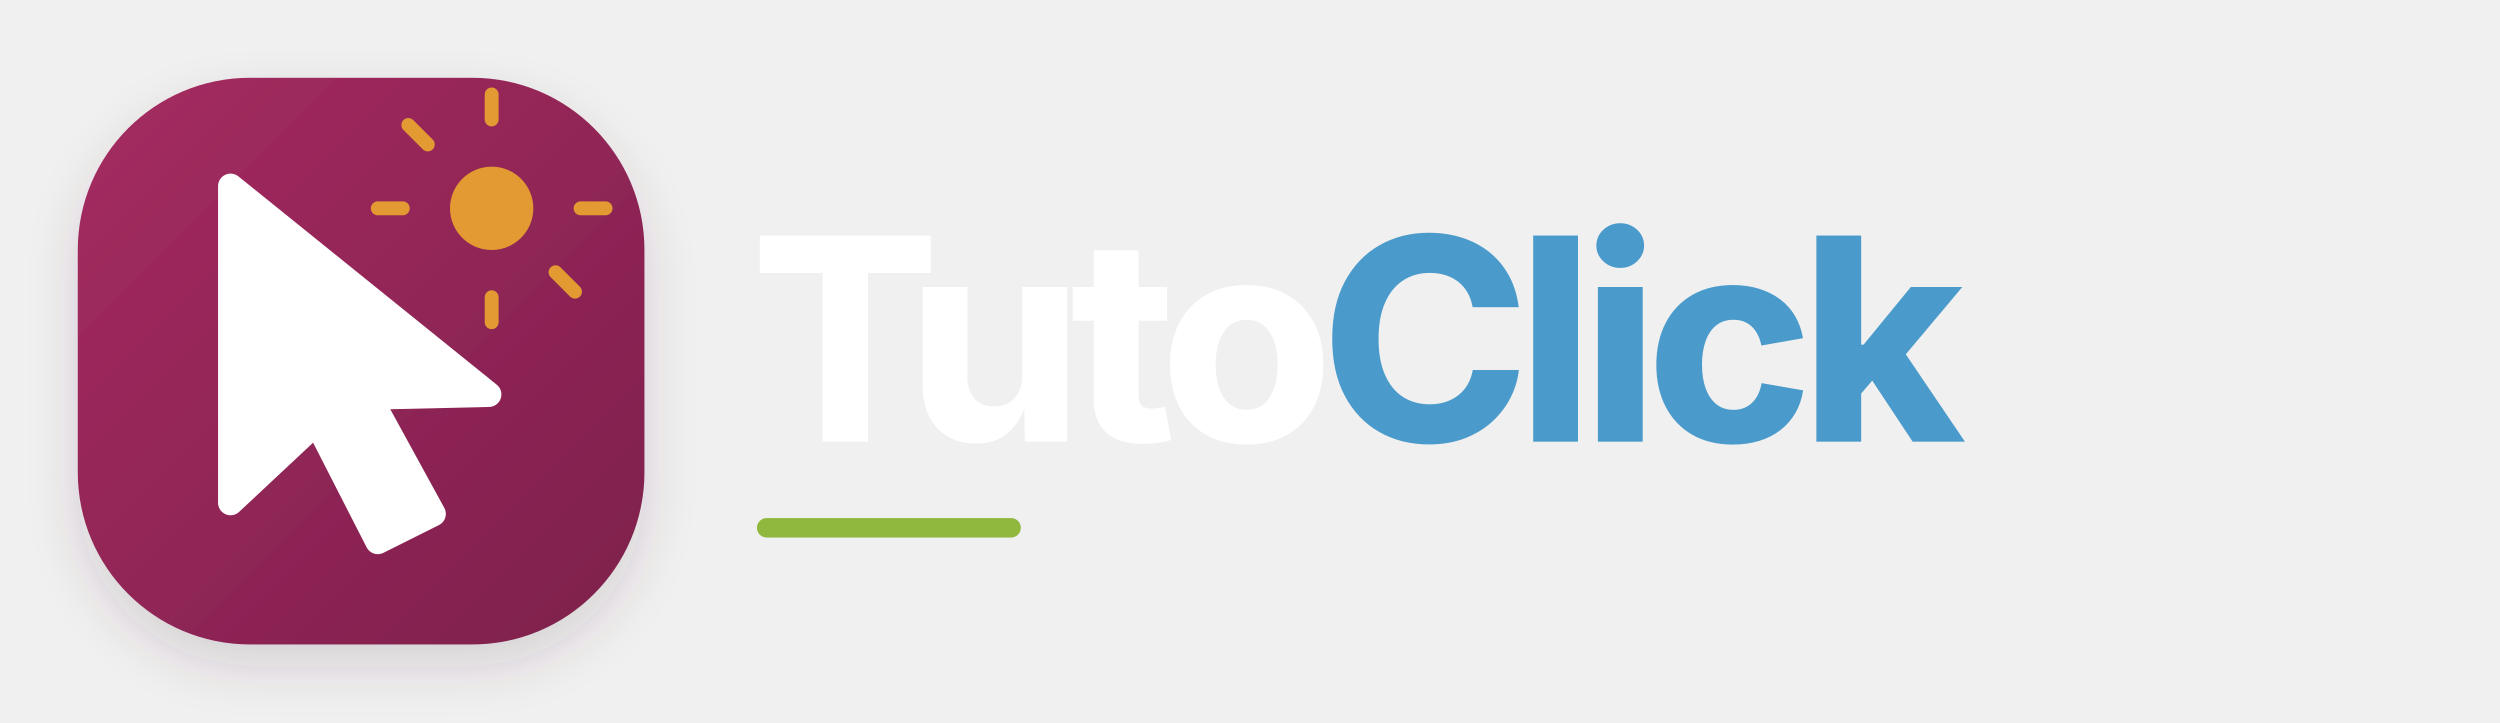
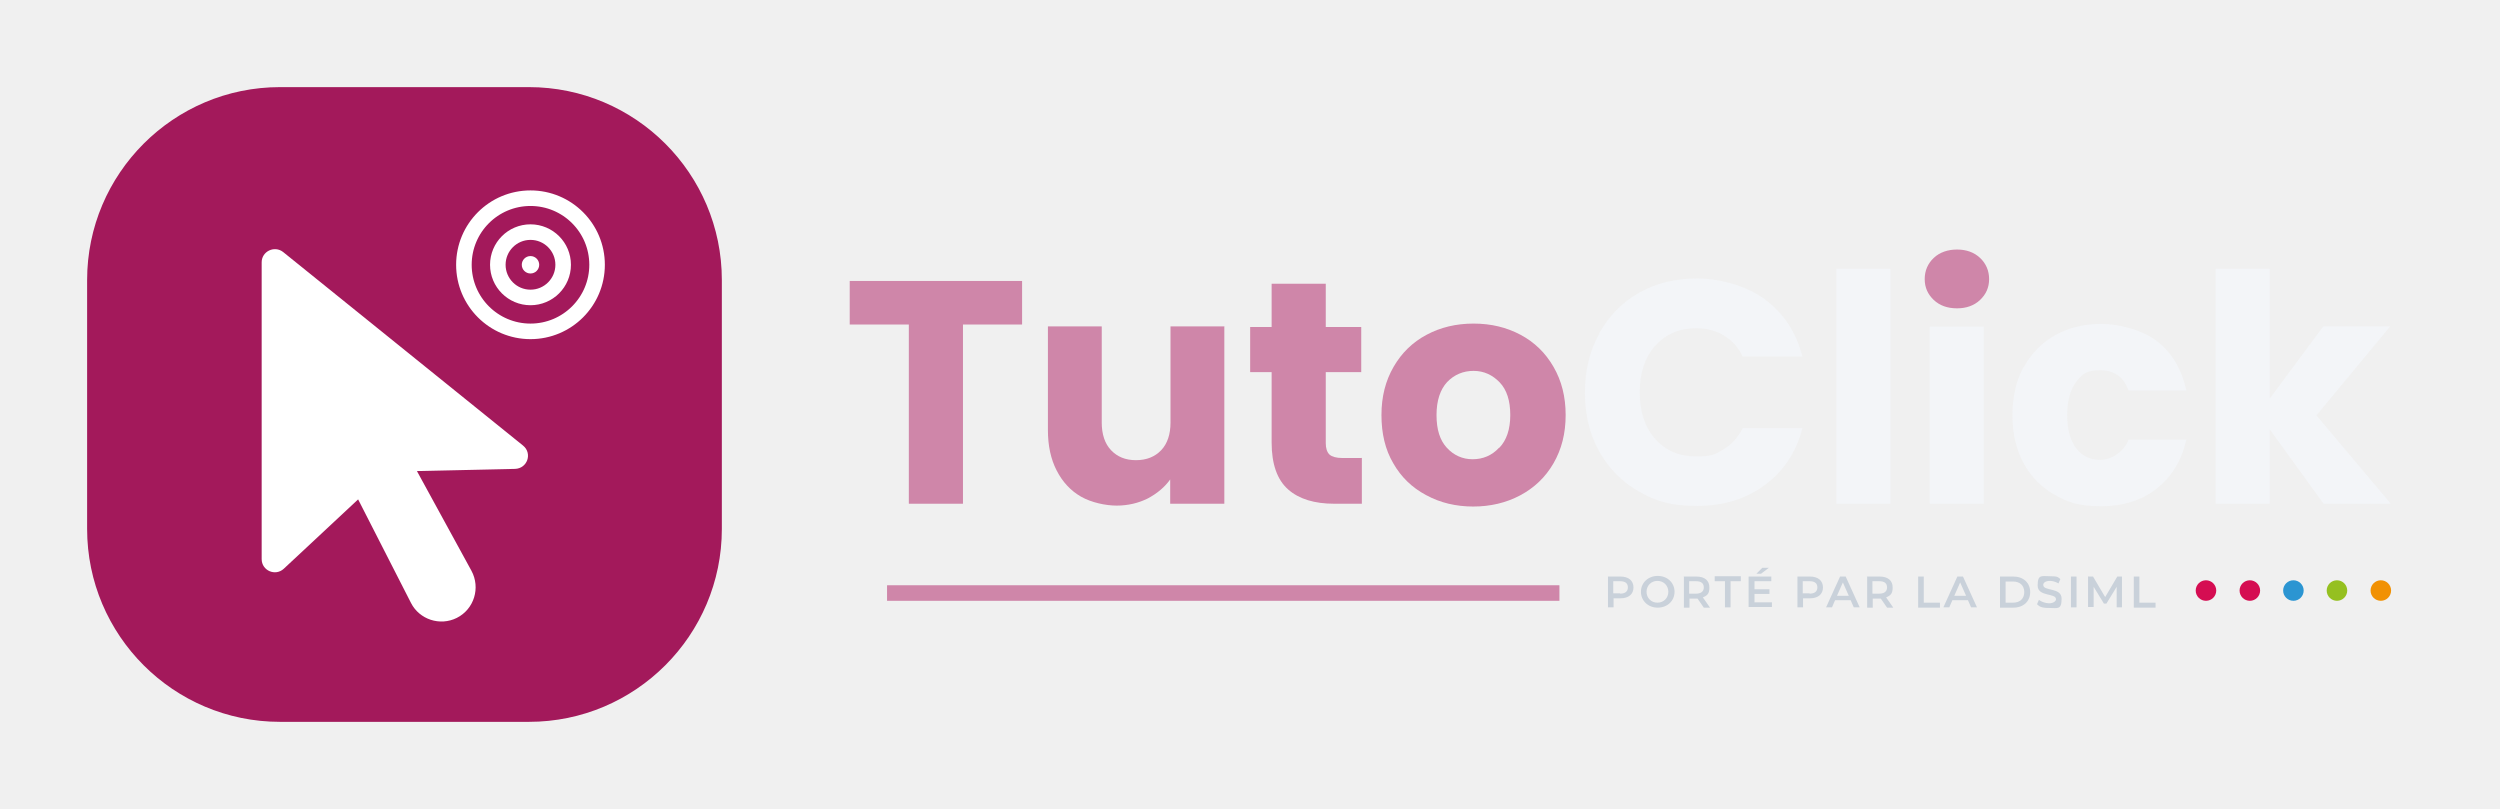
- <svg xmlns="http://www.w3.org/2000/svg" width="900" height="260" viewBox="0 0 900 260" role="img" aria-labelledby="title desc">
+ <svg xmlns="http://www.w3.org/2000/svg" version="1.1" role="img" aria-label="TutoClick, porté par la DSIML" viewBox="0 0 803.5 260">
  <defs>
-     <linearGradient id="bubble" x1="0" y1="0" x2="1" y2="1">
-       <stop offset="0" stop-color="#A52B60" />
-       <stop offset="1" stop-color="#7D204C" />
-     </linearGradient>
-     <filter id="shadow" x="-30%" y="-30%" width="160%" height="170%">
-       <feDropShadow dx="0" dy="8" stdDeviation="9" flood-color="#51213A" flood-opacity=".16" />
-     </filter>
+     <style>
+       .st0 {
+         fill: #2b95d2;
+       }
+ 
+       .st1 {
+         stroke: #fff;
+       }
+ 
+       .st1, .st2 {
+         fill: none;
+         stroke-miterlimit: 10;
+         stroke-width: 5px;
+       }
+ 
+       .st3 {
+         fill: #95c020;
+       }
+ 
+       .st4 {
+         fill: #cf86a9;
+       }
+ 
+       .st5 {
+         isolation: isolate;
+       }
+ 
+       .st6 {
+         fill: #fff;
+       }
+ 
+       .st7 {
+         fill: #d50d52;
+       }
+ 
+       .st8 {
+         fill: #f19103;
+       }
+ 
+       .st9 {
+         fill: #c9d1da;
+       }
+ 
+       .st2 {
+         stroke: #cf86a9;
+       }
+ 
+       .st11 {
+         fill: #a3195b;
+       }
+ 
+       .st10 {
+         fill: #f3f5f8;
+       }
+     </style>
  </defs>
-   <g filter="url(#shadow)">
-     <rect x="28" y="28" width="204" height="204" rx="62" fill="url(#bubble)" />
-     <path d="M83 67v114l31-29 22 43 20-10-23-42 43-1z" fill="#fff" stroke="#fff" stroke-linejoin="round" stroke-width="9" />
-     <circle cx="177" cy="75" r="15" fill="#E49A32" />
-     <path d="M177 43v-9M177 116v-9M145 75h-9M218 75h-9M154 52l-7-7M207 105l-7-7" stroke="#E49A32" stroke-linecap="round" stroke-width="5" />
+   <path class="st11" d="M170,28h-80c-34.2,0-62,27.8-62,62v80c0,34.2,27.8,62,62,62h80c34.2,0,62-27.8,62-62v-80c0-34.2-27.8-62-62-62Z" />
+   <path class="st6" d="M134,151.4l17.5,32c3,5.5.9,12.4-4.7,15.2h0c-5.4,2.7-12,.5-14.7-4.8l-17-33.3-23.9,22.3c-2.7,2.5-7.1.6-7.1-3.1v-95.4c0-3.5,4.1-5.5,6.9-3.3l77.1,62.2c3.1,2.5,1.4,7.4-2.6,7.5l-31.5.7Z" />
+   <g class="st5">
+     <g class="st5">
+       <path class="st4" d="M328.5,90.3v14h-19v57.6h-17.4v-57.6h-19v-14h55.4Z" />
+       <path class="st4" d="M393.5,105v56.9h-17.4v-7.8c-1.8,2.5-4.2,4.5-7.2,6.1-3,1.5-6.4,2.3-10,2.3s-8.2-1-11.5-2.9c-3.3-1.9-5.9-4.7-7.8-8.4s-2.8-8-2.8-13v-33.3h17.3v30.9c0,3.8,1,6.8,3,8.9,2,2.1,4.6,3.2,8,3.2s6.1-1.1,8.1-3.2c2-2.1,3-5.1,3-8.9v-30.9h17.4Z" />
+       <path class="st4" d="M437.7,147.1v14.8h-8.9c-6.3,0-11.3-1.5-14.8-4.6-3.5-3.1-5.3-8.1-5.3-15.1v-22.6h-6.9v-14.5h6.9v-13.9h17.4v13.9h11.4v14.5h-11.4v22.8c0,1.7.4,2.9,1.2,3.7.8.7,2.2,1.1,4.1,1.1h6.2Z" />
+       <path class="st4" d="M458.3,159.1c-4.5-2.4-8-5.8-10.5-10.2-2.6-4.4-3.8-9.6-3.8-15.5s1.3-11,3.9-15.5c2.6-4.5,6.1-7.9,10.6-10.3,4.5-2.4,9.5-3.6,15.1-3.6s10.6,1.2,15.1,3.6c4.5,2.4,8,5.8,10.6,10.3,2.6,4.5,3.9,9.6,3.9,15.5s-1.3,11-3.9,15.5c-2.6,4.5-6.2,7.9-10.7,10.3-4.5,2.4-9.6,3.6-15.1,3.6s-10.6-1.2-15-3.6ZM481.9,143.9c2.3-2.4,3.5-5.9,3.5-10.5s-1.1-8.1-3.4-10.5c-2.3-2.4-5.1-3.7-8.4-3.7s-6.2,1.2-8.5,3.6c-2.2,2.4-3.4,5.9-3.4,10.6s1.1,8.1,3.3,10.5c2.2,2.4,5,3.7,8.3,3.7s6.2-1.2,8.5-3.7Z" />
+       <path class="st10" d="M514,107.1c3.1-5.5,7.3-9.9,12.8-13,5.5-3.1,11.7-4.6,18.6-4.6s15.8,2.2,21.8,6.7c6.1,4.5,10.1,10.6,12.1,18.4h-19.2c-1.4-3-3.5-5.3-6.1-6.8-2.6-1.6-5.6-2.3-8.9-2.3-5.4,0-9.7,1.9-13.1,5.6-3.3,3.7-5,8.7-5,15s1.7,11.3,5,15c3.3,3.7,7.7,5.6,13.1,5.6s6.3-.8,8.9-2.3c2.6-1.6,4.6-3.8,6.1-6.8h19.2c-2,7.8-6.1,13.9-12.1,18.3-6.1,4.5-13.3,6.7-21.8,6.7s-13.1-1.5-18.6-4.6c-5.5-3.1-9.7-7.4-12.8-12.9-3.1-5.5-4.6-11.8-4.6-18.9s1.5-13.4,4.6-18.9Z" />
+       <path class="st10" d="M607.6,86.4v75.5h-17.4v-75.5h17.4Z" />
+       <g>
+         <path class="st4" d="M629,99.1c3,0,5.5-.9,7.4-2.7,1.9-1.8,2.9-4,2.9-6.7s-1-5-2.9-6.8c-1.9-1.8-4.4-2.7-7.4-2.7s-5.6.9-7.5,2.7c-1.9,1.8-2.9,4.1-2.9,6.8s1,4.9,2.9,6.7c1.9,1.8,4.4,2.7,7.5,2.7Z" />
+         <rect class="st10" x="620.2" y="105" width="17.4" height="56.9" />
+       </g>
+       <path class="st10" d="M650.5,117.9c2.4-4.4,5.8-7.8,10.1-10.2,4.3-2.4,9.3-3.6,14.8-3.6s13.1,1.9,17.9,5.6c4.8,3.7,7.9,9,9.4,15.8h-18.6c-1.6-4.4-4.6-6.5-9.1-6.5s-5.7,1.2-7.7,3.7c-1.9,2.5-2.9,6-2.9,10.7s1,8.2,2.9,10.7c1.9,2.5,4.5,3.7,7.7,3.7s7.5-2.2,9.1-6.5h18.6c-1.5,6.7-4.7,11.9-9.5,15.7-4.8,3.8-10.8,5.7-17.9,5.7s-10.5-1.2-14.8-3.6c-4.3-2.4-7.7-5.8-10.1-10.2-2.4-4.4-3.6-9.6-3.6-15.5s1.2-11.1,3.6-15.5Z" />
+       <path class="st10" d="M746.8,161.9l-17.3-23.9v23.9h-17.4v-75.5h17.4v41.7l17.2-23.2h21.5l-23.7,28.6,23.9,28.4h-21.6Z" />
+     </g>
  </g>
-   <path fill="#FFFFFF" d="M273.54 98.29V84.79H335.04V98.29H312.48V159H296.1V98.29Z M351.36 159.7Q345.53 159.7 341.2 157.13Q336.87 154.57 334.5 149.86Q332.14 145.15 332.14 138.73V103.32H348.27V135.74Q348.27 140.72 350.81 143.51Q353.35 146.3 357.84 146.3Q360.87 146.3 363.14 145Q365.41 143.71 366.7 141.24Q368 138.78 368 135.34V103.32H384.18V159H368.94L368.69 145H369.49Q367.35 151.88 362.92 155.79Q358.48 159.7 351.36 159.7Z M420.12 103.32V115.47H386.21V103.32ZM393.73 90.07H409.86V142.32Q409.86 144.76 410.98 145.93Q412.1 147.1 414.64 147.1Q415.54 147.1 417.11 146.87Q418.68 146.65 419.42 146.45L421.62 158.4Q418.88 159.2 416.29 159.5Q413.7 159.8 411.36 159.8Q402.74 159.8 398.23 155.69Q393.73 151.58 393.73 143.76Z M448.79 160.05Q440.27 160.05 434.07 156.46Q427.87 152.87 424.54 146.4Q421.2 139.92 421.2 131.36Q421.2 122.74 424.54 116.29Q427.87 109.84 434.07 106.23Q440.27 102.62 448.79 102.62Q457.36 102.62 463.53 106.23Q469.71 109.84 473.04 116.29Q476.38 122.74 476.38 131.36Q476.38 139.92 473.04 146.4Q469.71 152.87 463.53 156.46Q457.36 160.05 448.79 160.05ZM448.79 147.54Q452.48 147.54 454.94 145.48Q457.41 143.41 458.68 139.73Q459.95 136.04 459.95 131.31Q459.95 126.53 458.68 122.89Q457.41 119.26 454.94 117.19Q452.48 115.12 448.79 115.12Q445.15 115.12 442.66 117.19Q440.17 119.26 438.9 122.89Q437.63 126.53 437.63 131.31Q437.63 136.04 438.9 139.73Q440.17 143.41 442.66 145.48Q445.15 147.54 448.79 147.54Z" />
-   <path fill="#4A9BCB" d="M514.36 160Q504.45 160 496.58 155.54Q488.71 151.08 484.16 142.56Q479.6 134.05 479.6 121.95Q479.6 109.74 484.21 101.23Q488.81 92.71 496.68 88.25Q504.55 83.79 514.36 83.79Q520.84 83.79 526.39 85.59Q531.94 87.38 536.23 90.82Q540.51 94.25 543.23 99.23Q545.94 104.21 546.74 110.59H530.15Q529.65 107.7 528.36 105.41Q527.06 103.12 525.07 101.53Q523.08 99.93 520.46 99.08Q517.85 98.24 514.76 98.24Q509.18 98.24 505 101.03Q500.82 103.82 498.55 109.12Q496.28 114.42 496.28 121.95Q496.28 129.67 498.6 134.94Q500.92 140.22 505.05 142.89Q509.18 145.55 514.71 145.55Q517.8 145.55 520.39 144.71Q522.98 143.86 525.02 142.27Q527.06 140.67 528.38 138.38Q529.7 136.09 530.2 133.2H546.79Q546.24 138.28 543.85 143.06Q541.46 147.84 537.32 151.68Q533.19 155.51 527.44 157.75Q521.68 160 514.36 160Z M568.08 84.79V159H551.95V84.79Z M575.24 159V103.32H591.37V159ZM583.3 96.45Q579.72 96.45 577.2 94.08Q574.69 91.71 574.69 88.43Q574.69 85.04 577.2 82.7Q579.72 80.36 583.3 80.36Q586.84 80.36 589.35 82.7Q591.87 85.04 591.87 88.43Q591.87 91.71 589.35 94.08Q586.84 96.45 583.3 96.45Z M623.88 160.05Q615.31 160.05 609.13 156.46Q602.96 152.87 599.62 146.4Q596.28 139.92 596.28 131.36Q596.28 122.74 599.62 116.29Q602.96 109.84 609.13 106.23Q615.31 102.62 623.88 102.62Q629 102.62 633.31 103.97Q637.62 105.31 640.91 107.8Q644.2 110.29 646.26 113.83Q648.33 117.36 649.08 121.75L634.08 124.39Q633.69 122.24 632.81 120.53Q631.94 118.81 630.67 117.59Q629.4 116.37 627.73 115.74Q626.07 115.12 624.02 115.12Q620.39 115.12 617.87 117.11Q615.36 119.11 614.04 122.74Q612.72 126.38 612.72 131.31Q612.72 136.19 614.04 139.83Q615.36 143.46 617.87 145.5Q620.39 147.54 624.02 147.54Q626.12 147.54 627.78 146.9Q629.45 146.25 630.75 145Q632.04 143.76 632.91 141.97Q633.79 140.17 634.18 137.93L649.13 140.52Q648.43 145.1 646.34 148.69Q644.25 152.28 640.98 154.82Q637.72 157.36 633.39 158.7Q629.05 160.05 623.88 160.05Z M668.48 143.46V124.09H670.87L687.9 103.32H706.43L682.72 131.56H678.69ZM653.89 159V84.79H670.02V159ZM688.55 159 672.76 135.14 683.47 123.69 707.38 159Z" />
-   <path d="M276 190h88" stroke="#91B83E" stroke-width="7" stroke-linecap="round" />
+   <path class="st2" d="M285.1,190.6h216.1" />
+   <circle class="st1" cx="170.5" cy="85.1" r="10.5" />
+   <circle class="st6" cx="170.5" cy="85.1" r="2.8" />
+   <circle class="st1" cx="170.5" cy="85.1" r="21.4" />
+   <g>
+     <path class="st9" d="M516.7,185.3h4.1c2.6,0,4.2,1.3,4.2,3.5s-1.6,3.5-4.2,3.5h-2.2v2.9h-1.8v-9.9ZM520.7,190.8c1.6,0,2.5-.7,2.5-2s-.8-2-2.5-2h-2.2v3.9h2.2Z" />
+     <path class="st9" d="M527.4,190.2c0-2.9,2.3-5.1,5.4-5.1s5.4,2.2,5.4,5.1-2.3,5.1-5.4,5.1-5.4-2.2-5.4-5.1ZM536.2,190.2c0-2-1.5-3.5-3.5-3.5s-3.5,1.5-3.5,3.5,1.5,3.5,3.5,3.5,3.5-1.5,3.5-3.5Z" />
+     <path class="st9" d="M541.1,185.3h4.1c2.7,0,4.2,1.3,4.2,3.5s-.8,2.6-2.1,3.2l2.3,3.3h-2l-2-2.9c-.1,0-.3,0-.4,0h-2.2v2.9h-1.8v-9.9ZM545.1,190.8c1.6,0,2.5-.7,2.5-2s-.8-2-2.5-2h-2.2v4h2.2Z" />
+     <path class="st9" d="M554.4,186.8h-3.3v-1.6h8.4v1.6h-3.3v8.4h-1.8v-8.4Z" />
+     <path class="st9" d="M562,185.3h7.3v1.5h-5.4v2.6h4.8v1.5h-4.8v2.7h5.6v1.5h-7.5v-9.9ZM566.4,182.5h2.1l-2.5,1.9h-1.5l1.9-1.9Z" />
+     <path class="st9" d="M577.6,185.3h4.1c2.6,0,4.2,1.3,4.2,3.5s-1.6,3.5-4.2,3.5h-2.2v2.9h-1.8v-9.9ZM581.6,190.8c1.6,0,2.5-.7,2.5-2s-.8-2-2.5-2h-2.2v3.9h2.2Z" />
+     <path class="st9" d="M591.4,185.3h1.8l4.5,9.9h-1.9l-1-2.3h-5l-1,2.3h-1.9l4.5-9.9ZM594.2,191.5l-1.9-4.3-1.9,4.3h3.7Z" />
+     <path class="st9" d="M600,185.3h4.1c2.7,0,4.2,1.3,4.2,3.5s-.8,2.6-2.1,3.2l2.3,3.3h-2l-2-2.9c-.1,0-.3,0-.4,0h-2.2v2.9h-1.8v-9.9ZM604,190.8c1.6,0,2.5-.7,2.5-2s-.8-2-2.5-2h-2.2v4h2.2Z" />
+     <path class="st9" d="M616.5,185.3h1.8v8.4h5.2v1.6h-7v-9.9Z" />
+     <path class="st9" d="M629.1,185.3h1.8l4.5,9.9h-1.9l-1-2.3h-5l-1,2.3h-1.9l4.5-9.9ZM631.9,191.5l-1.9-4.3-1.9,4.3h3.7Z" />
+     <path class="st9" d="M642.8,185.3h4.3c3.2,0,5.4,2,5.4,5s-2.2,5-5.4,5h-4.3v-9.9ZM647,193.7c2.2,0,3.6-1.3,3.6-3.4s-1.4-3.4-3.6-3.4h-2.4v6.8h2.4Z" />
+     <path class="st9" d="M654.7,194.2l.6-1.4c.8.6,2.1,1.1,3.3,1.1s2.2-.6,2.2-1.3c0-2.1-5.9-.7-5.9-4.4s1.3-3,4-3,2.4.3,3.3.9l-.6,1.4c-.9-.5-1.9-.8-2.7-.8-1.5,0-2.2.6-2.2,1.3,0,2.1,5.9.7,5.9,4.4s-1.3,3-4,3-3.1-.5-3.9-1.2Z" />
+     <path class="st9" d="M665.6,185.3h1.8v9.9h-1.8v-9.9Z" />
+     <path class="st9" d="M671.2,185.3h1.5l3.9,6.6,3.9-6.6h1.5v9.9s-1.7,0-1.7,0v-6.6s-3.3,5.4-3.3,5.4h-.8l-3.3-5.4v6.5h-1.8v-9.9Z" />
+     <path class="st9" d="M685.8,185.3h1.8v8.4h5.2v1.6h-7v-9.9Z" />
+   </g>
+   <circle class="st7" cx="709" cy="189.8" r="3.3" />
+   <circle class="st7" cx="723.1" cy="189.8" r="3.3" />
+   <circle class="st0" cx="737.1" cy="189.8" r="3.3" />
+   <circle class="st3" cx="751.1" cy="189.8" r="3.3" />
+   <circle class="st8" cx="765.2" cy="189.8" r="3.3" />
</svg>
